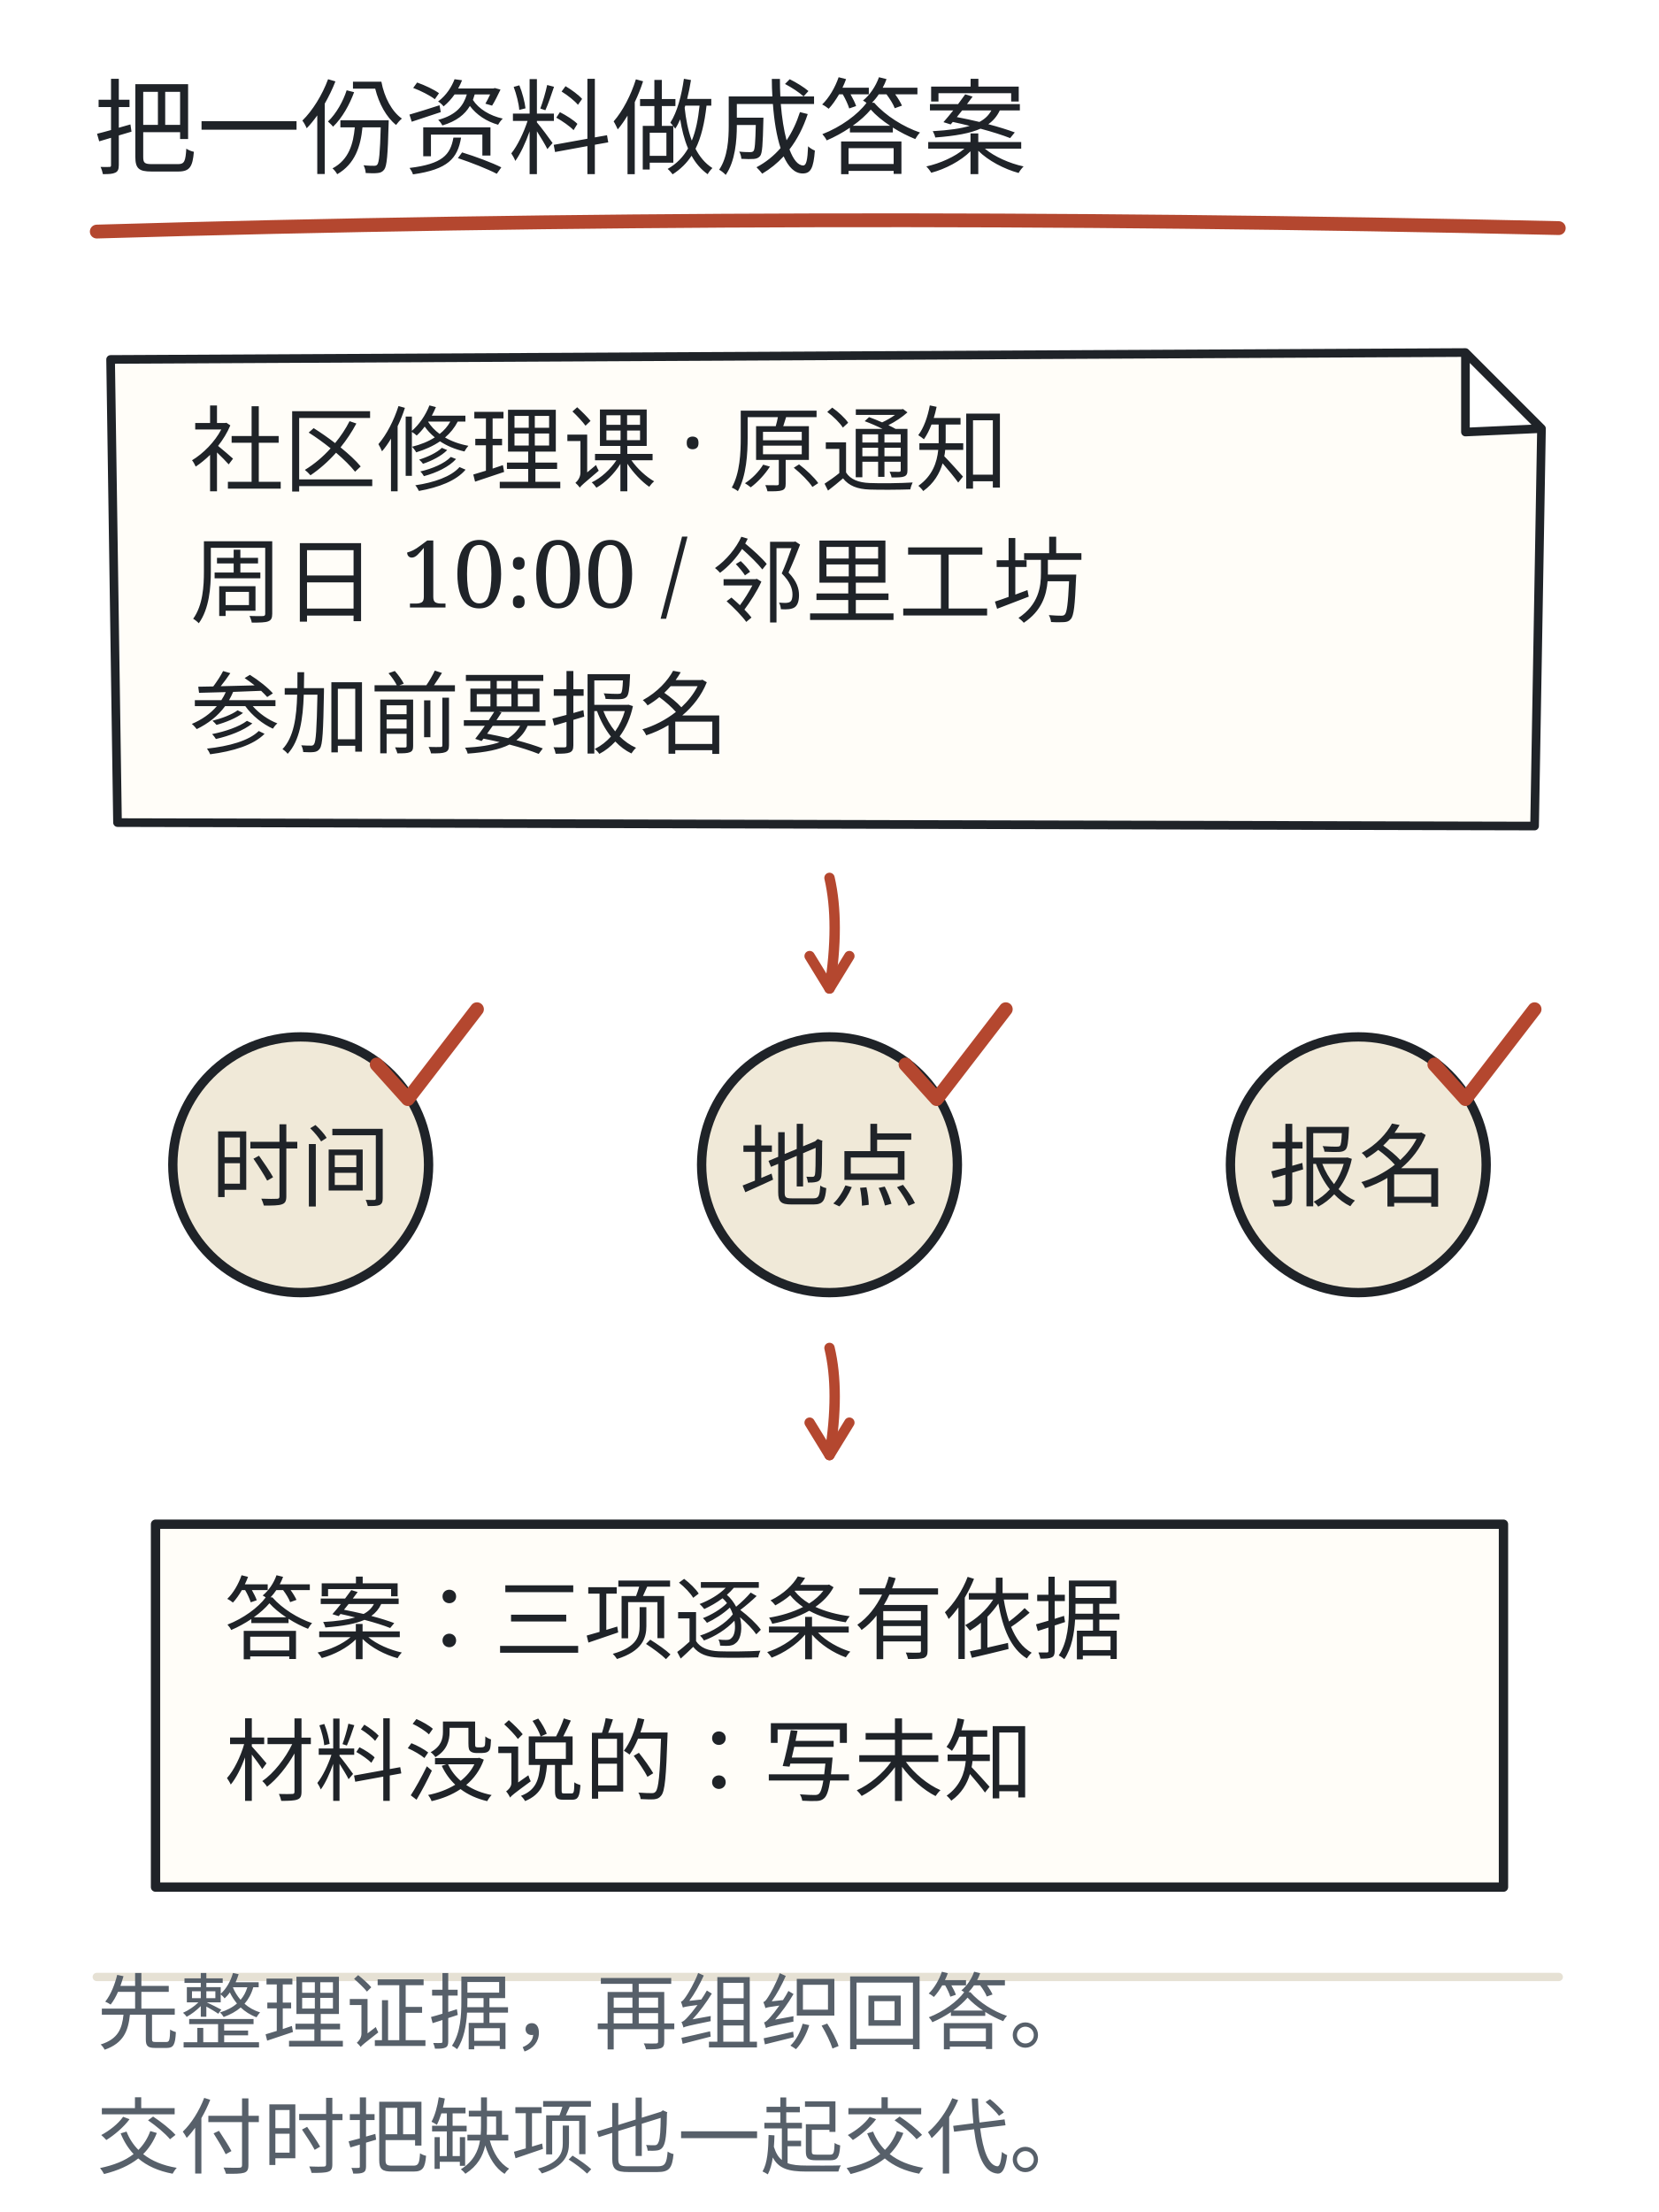
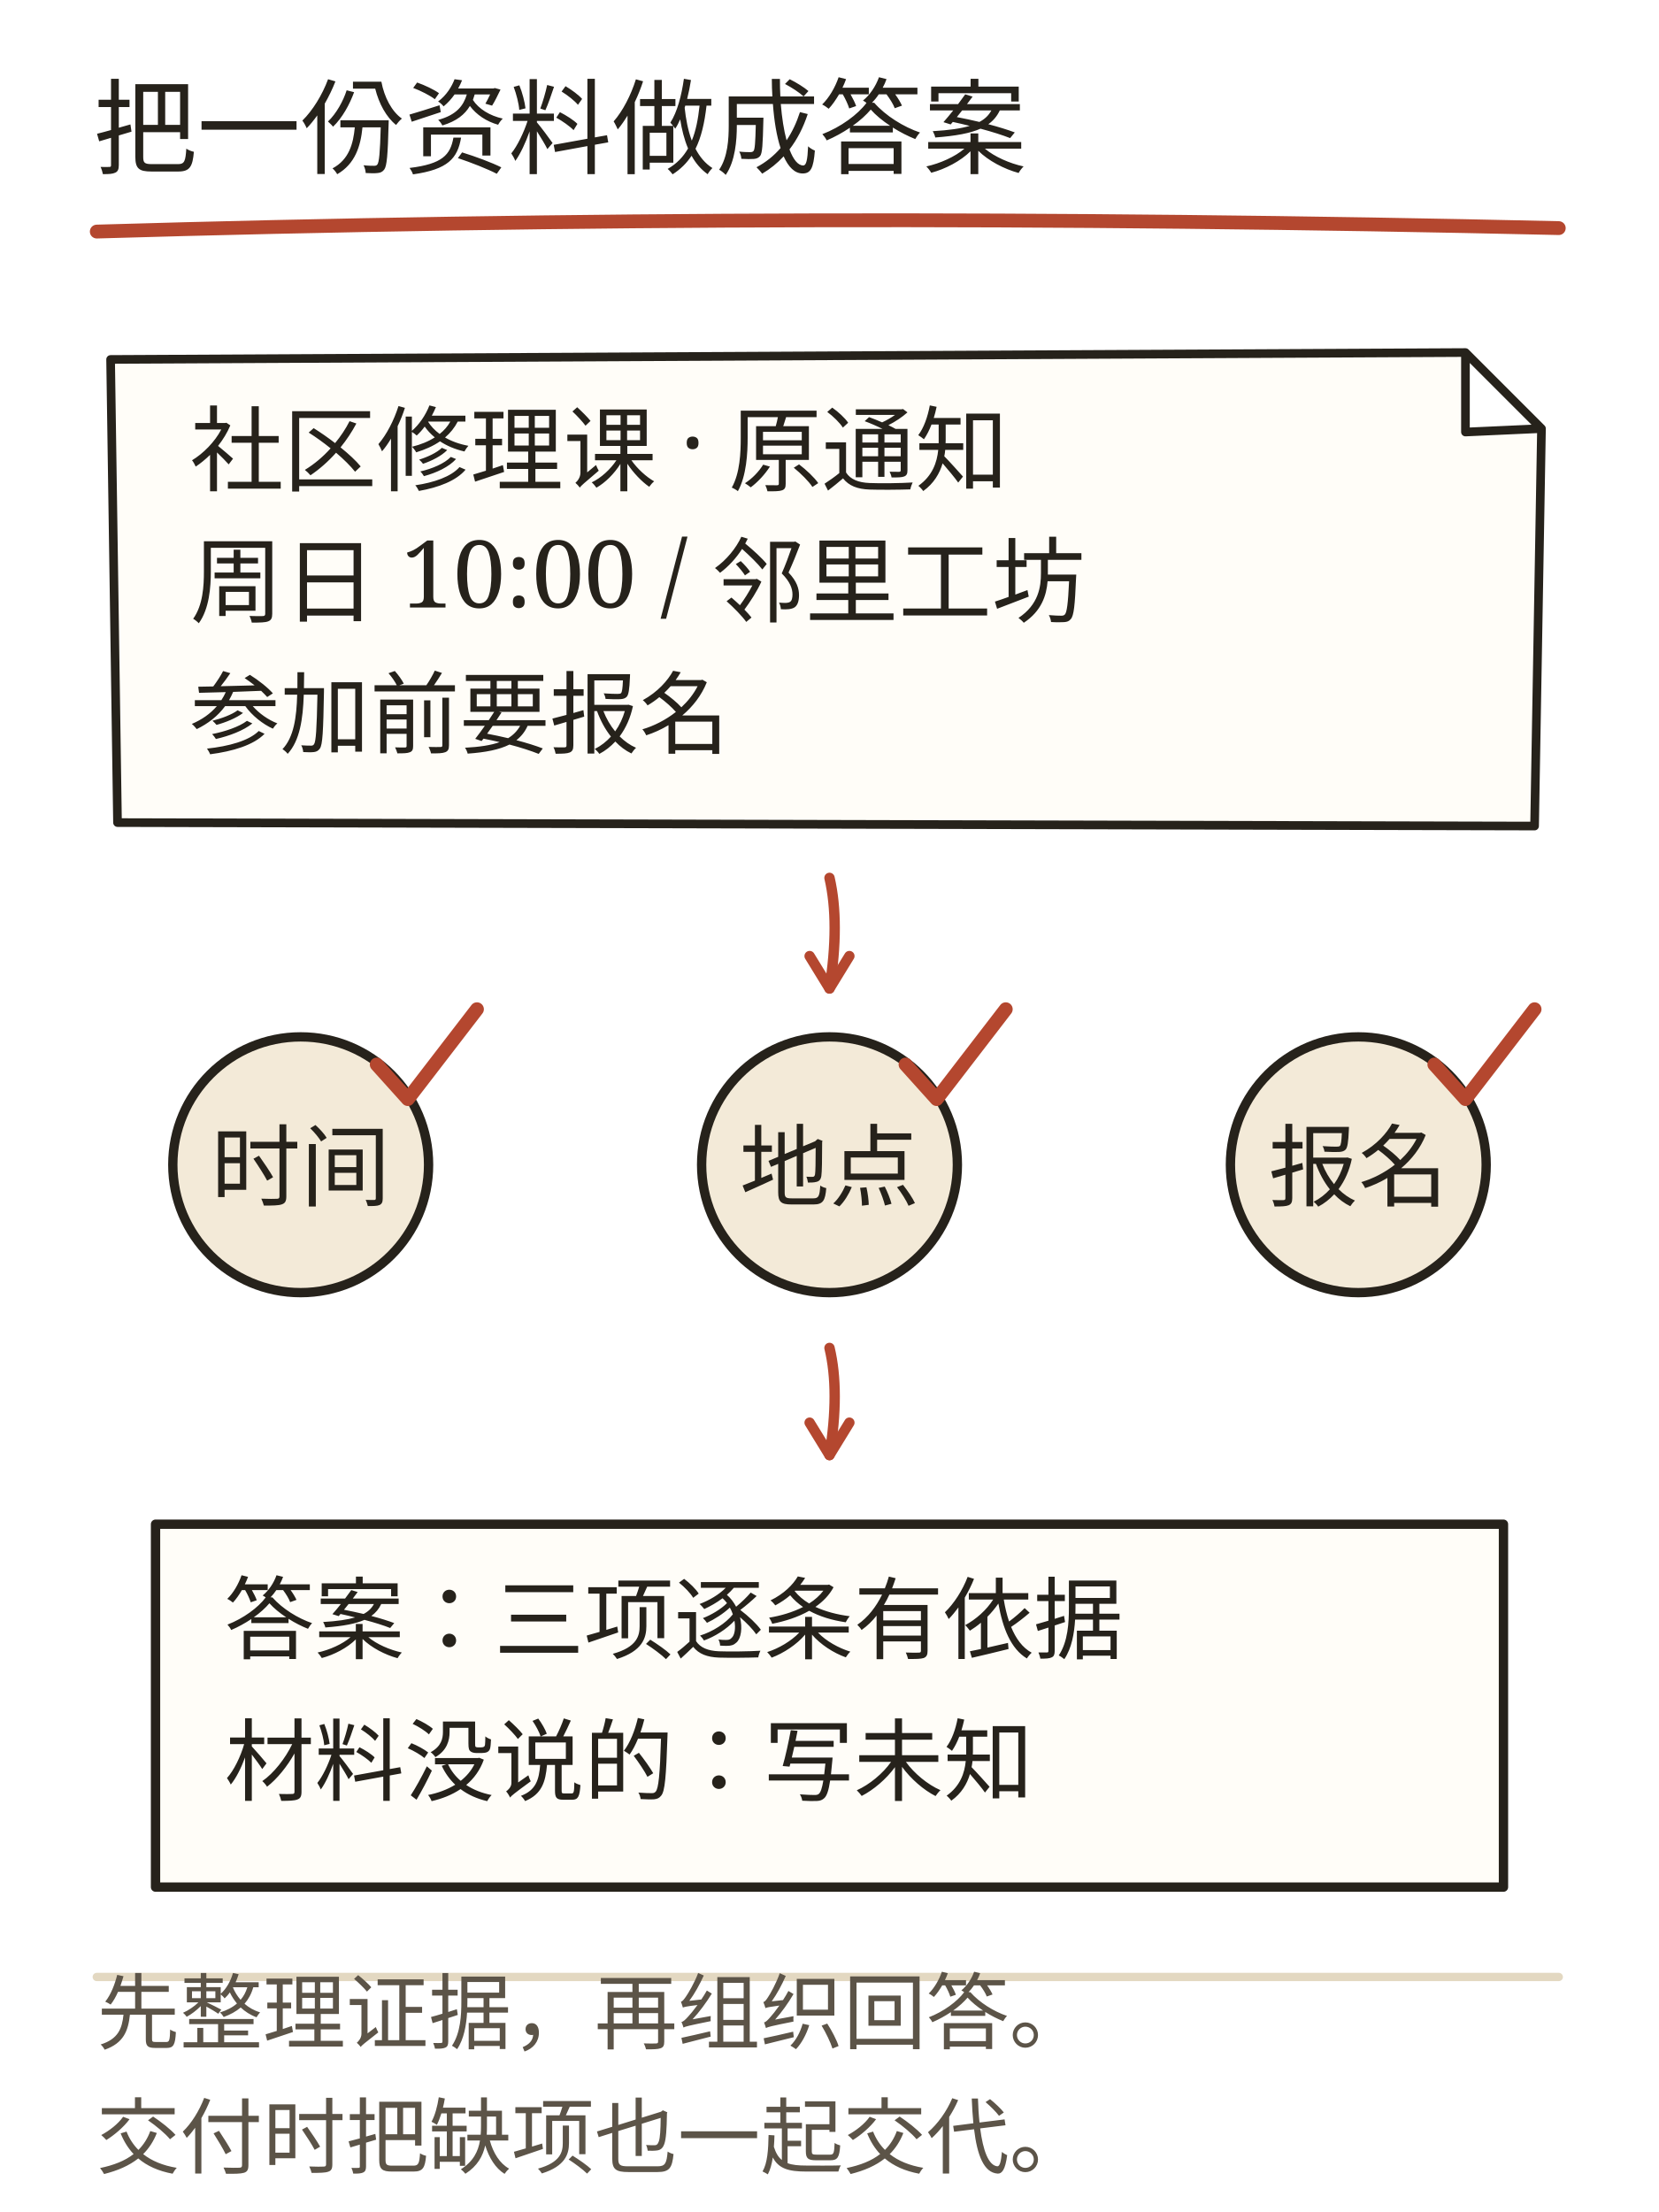
<svg xmlns="http://www.w3.org/2000/svg" width="480" height="640" viewBox="0 0 480 640" role="img" aria-labelledby="title desc">
  <g font-family="'Noto Serif SC','Source Han Serif SC','Songti SC','SimSun',serif">
-     <text x="27" y="48" font-size="30" fill="#1f2328" text-anchor="start">把一份资料做成答案</text>
+     <text x="27" y="48" font-size="30" fill="#26221B" text-anchor="start">把一份资料做成答案</text>
    <path d="M28 67 Q232 61 451 66" stroke="#B4472F" stroke-width="4" fill="none" stroke-linecap="round" stroke-linejoin="round" />
-     <path d="M32 104 L424 102 L446 124 L444 239 L34 238Z M424 102 L424 125 L446 124" stroke="#1f2328" stroke-width="2.5" fill="#fffdf8" stroke-linecap="round" stroke-linejoin="round" />
-     <text x="55" y="140" font-size="27" fill="#1f2328" text-anchor="start">社区修理课 · 原通知</text>
-     <text x="55" y="178" font-size="27" fill="#1f2328" text-anchor="start">周日 10:00 / 邻里工坊</text>
-     <text x="55" y="216" font-size="26" fill="#1f2328" text-anchor="start">参加前要报名</text>
+     <path d="M32 104 L424 102 L446 124 L444 239 L34 238Z M424 102 L424 125 L446 124" stroke="#26221B" stroke-width="2.5" fill="#fffdf8" stroke-linecap="round" stroke-linejoin="round" />
+     <text x="55" y="140" font-size="27" fill="#26221B" text-anchor="start">社区修理课 · 原通知</text>
+     <text x="55" y="178" font-size="27" fill="#26221B" text-anchor="start">周日 10:00 / 邻里工坊</text>
+     <text x="55" y="216" font-size="26" fill="#26221B" text-anchor="start">参加前要报名</text>
    <path d="M240 254 Q243 267 240 286" stroke="#B4472F" stroke-width="3" fill="none" stroke-linecap="round" stroke-linejoin="round" />
    <path d="M234.25 276.622 L240 286 L245.75 276.622" stroke="#B4472F" stroke-width="3" fill="none" stroke-linecap="round" stroke-linejoin="round" />
-     <circle cx="87" cy="337" r="37" fill="#f0e9d8" stroke="#1f2328" stroke-width="2.7" />
-     <text x="87" y="347" font-size="26" fill="#1f2328" text-anchor="middle">时间</text>
+     <circle cx="87" cy="337" r="37" fill="#F3EAD8" stroke="#26221B" stroke-width="2.7" />
+     <text x="87" y="347" font-size="26" fill="#26221B" text-anchor="middle">时间</text>
    <path d="M109 308 l9 10 l20 -26" stroke="#B4472F" stroke-width="4" fill="none" stroke-linecap="round" stroke-linejoin="round" />
-     <circle cx="240" cy="337" r="37" fill="#f0e9d8" stroke="#1f2328" stroke-width="2.7" />
-     <text x="240" y="347" font-size="26" fill="#1f2328" text-anchor="middle">地点</text>
+     <circle cx="240" cy="337" r="37" fill="#F3EAD8" stroke="#26221B" stroke-width="2.7" />
+     <text x="240" y="347" font-size="26" fill="#26221B" text-anchor="middle">地点</text>
    <path d="M262 308 l9 10 l20 -26" stroke="#B4472F" stroke-width="4" fill="none" stroke-linecap="round" stroke-linejoin="round" />
-     <circle cx="393" cy="337" r="37" fill="#f0e9d8" stroke="#1f2328" stroke-width="2.7" />
-     <text x="393" y="347" font-size="26" fill="#1f2328" text-anchor="middle">报名</text>
+     <circle cx="393" cy="337" r="37" fill="#F3EAD8" stroke="#26221B" stroke-width="2.7" />
+     <text x="393" y="347" font-size="26" fill="#26221B" text-anchor="middle">报名</text>
    <path d="M415 308 l9 10 l20 -26" stroke="#B4472F" stroke-width="4" fill="none" stroke-linecap="round" stroke-linejoin="round" />
    <path d="M240 390 Q243 402.5 240 421" stroke="#B4472F" stroke-width="3" fill="none" stroke-linecap="round" stroke-linejoin="round" />
    <path d="M234.25 411.622 L240 421 L245.75 411.622" stroke="#B4472F" stroke-width="3" fill="none" stroke-linecap="round" stroke-linejoin="round" />
-     <path d="M45 441 L435 441 L435 546 L45 546Z" stroke="#1f2328" stroke-width="2.7" fill="#fffdf8" stroke-linecap="round" stroke-linejoin="round" />
-     <text x="65" y="478" font-size="26" fill="#1f2328" text-anchor="start">答案：三项逐条有依据</text>
-     <text x="65" y="519" font-size="26" fill="#1f2328" text-anchor="start">材料没说的：写未知</text>
-     <path d="M28 572 L451 572" stroke="#e6e1d4" stroke-width="2.4" fill="none" stroke-linecap="round" stroke-linejoin="round" />
-     <text x="28" y="591" font-size="24" fill="#57606a" text-anchor="start">先整理证据，再组织回答。</text>
-     <text x="28" y="627" font-size="24" fill="#57606a" text-anchor="start">交付时把缺项也一起交代。</text>
+     <path d="M45 441 L435 441 L435 546 L45 546Z" stroke="#26221B" stroke-width="2.7" fill="#fffdf8" stroke-linecap="round" stroke-linejoin="round" />
+     <text x="65" y="478" font-size="26" fill="#26221B" text-anchor="start">答案：三项逐条有依据</text>
+     <text x="65" y="519" font-size="26" fill="#26221B" text-anchor="start">材料没说的：写未知</text>
+     <path d="M28 572 L451 572" stroke="#E3D8C1" stroke-width="2.4" fill="none" stroke-linecap="round" stroke-linejoin="round" />
+     <text x="28" y="591" font-size="24" fill="#5C5448" text-anchor="start">先整理证据，再组织回答。</text>
+     <text x="28" y="627" font-size="24" fill="#5C5448" text-anchor="start">交付时把缺项也一起交代。</text>
  </g>
</svg>
